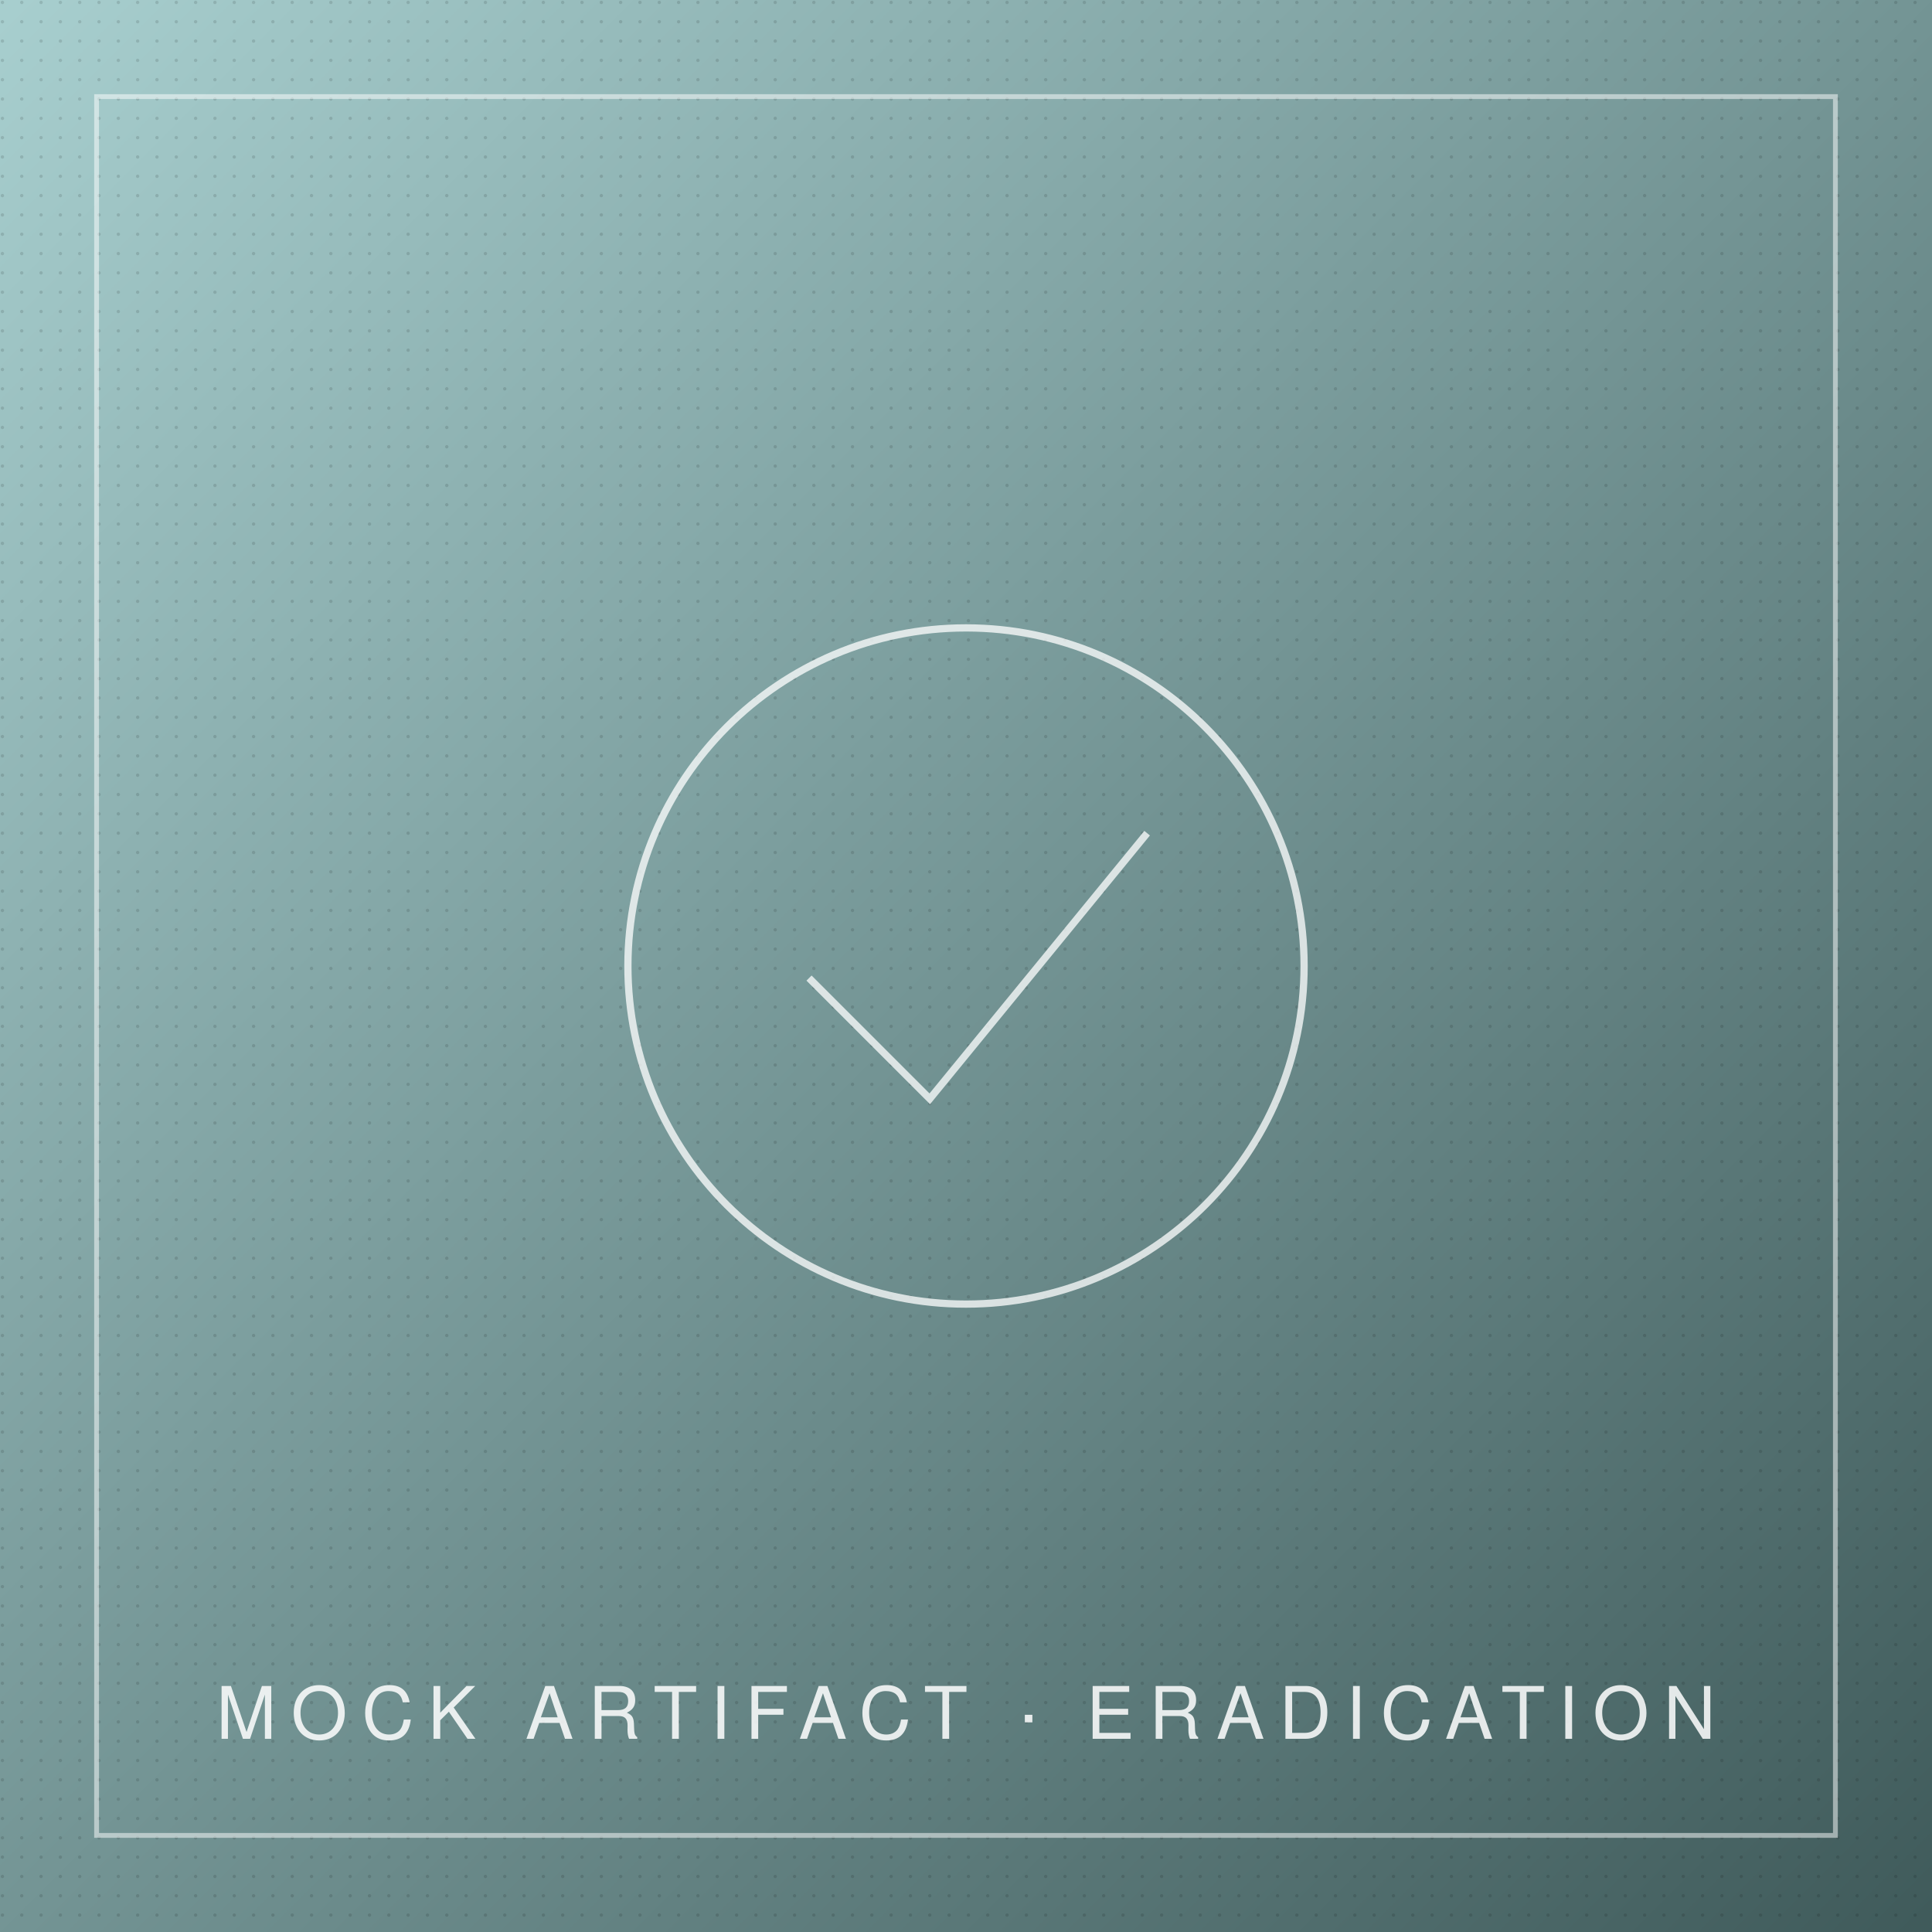
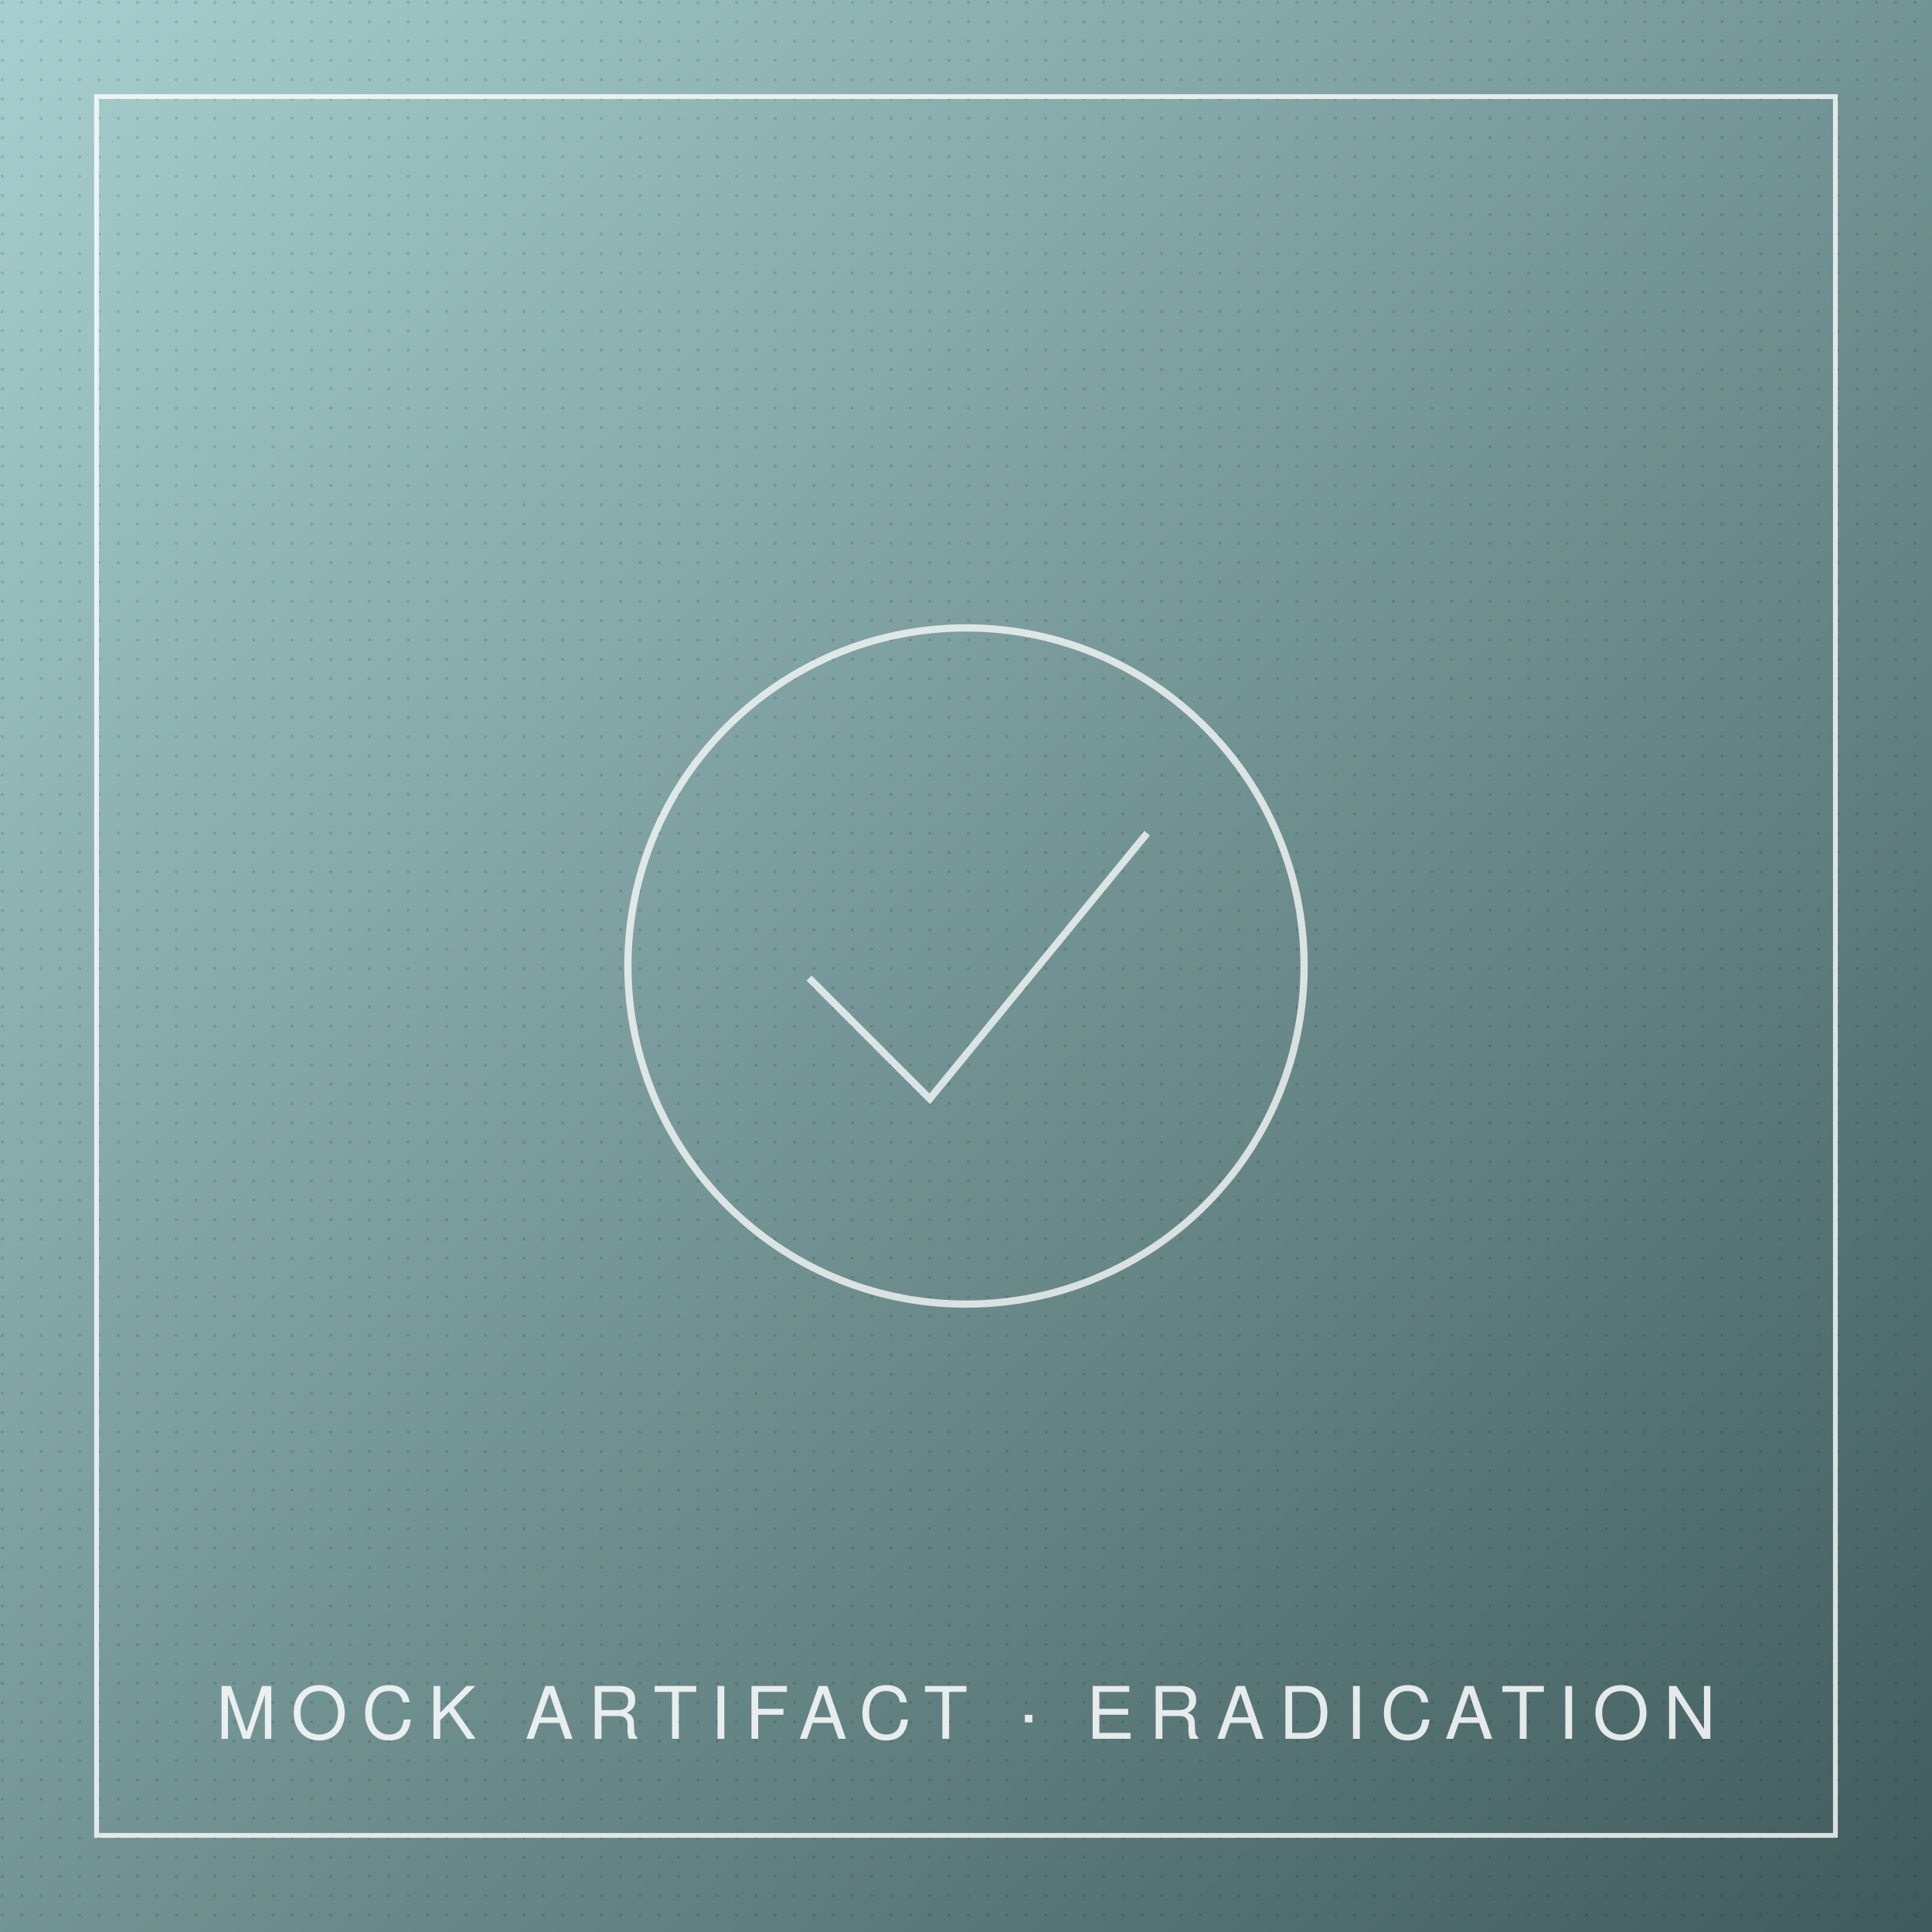
<svg xmlns="http://www.w3.org/2000/svg" viewBox="0 0 800 800">
  <defs>
    <linearGradient id="g" x1="0" y1="0" x2="1" y2="1">
      <stop offset="0" stop-color="#a8cfcf" />
      <stop offset="1" stop-color="#3f5a5a" />
    </linearGradient>
    <pattern id="p" width="8" height="8" patternUnits="userSpaceOnUse">
      <circle cx="1" cy="1" r=".7" fill="#000" opacity=".12" />
    </pattern>
  </defs>
  <rect width="800" height="800" fill="url(#g)" />
  <rect width="800" height="800" fill="url(#p)" />
-   <rect x="40" y="40" width="720" height="720" fill="none" stroke="#fff" stroke-opacity=".5" stroke-width="2" />
+   <rect x="40" y="40" width="720" height="720" fill="none" stroke="#fff" stroke-opacity=".8" stroke-width="2" />
  <g stroke="#fff" stroke-opacity=".75" stroke-width="3">
    <circle cx="400" cy="400" r="140" fill="none" />
    <path d="M335 405 L385 455 L475 345" fill="none" />
  </g>
  <text x="400" y="720" text-anchor="middle" font-family="Helvetica, Arial, sans-serif" font-size="30" letter-spacing="6" fill="#fff" fill-opacity=".85">MOCK ARTIFACT · ERADICATION</text>
</svg>
